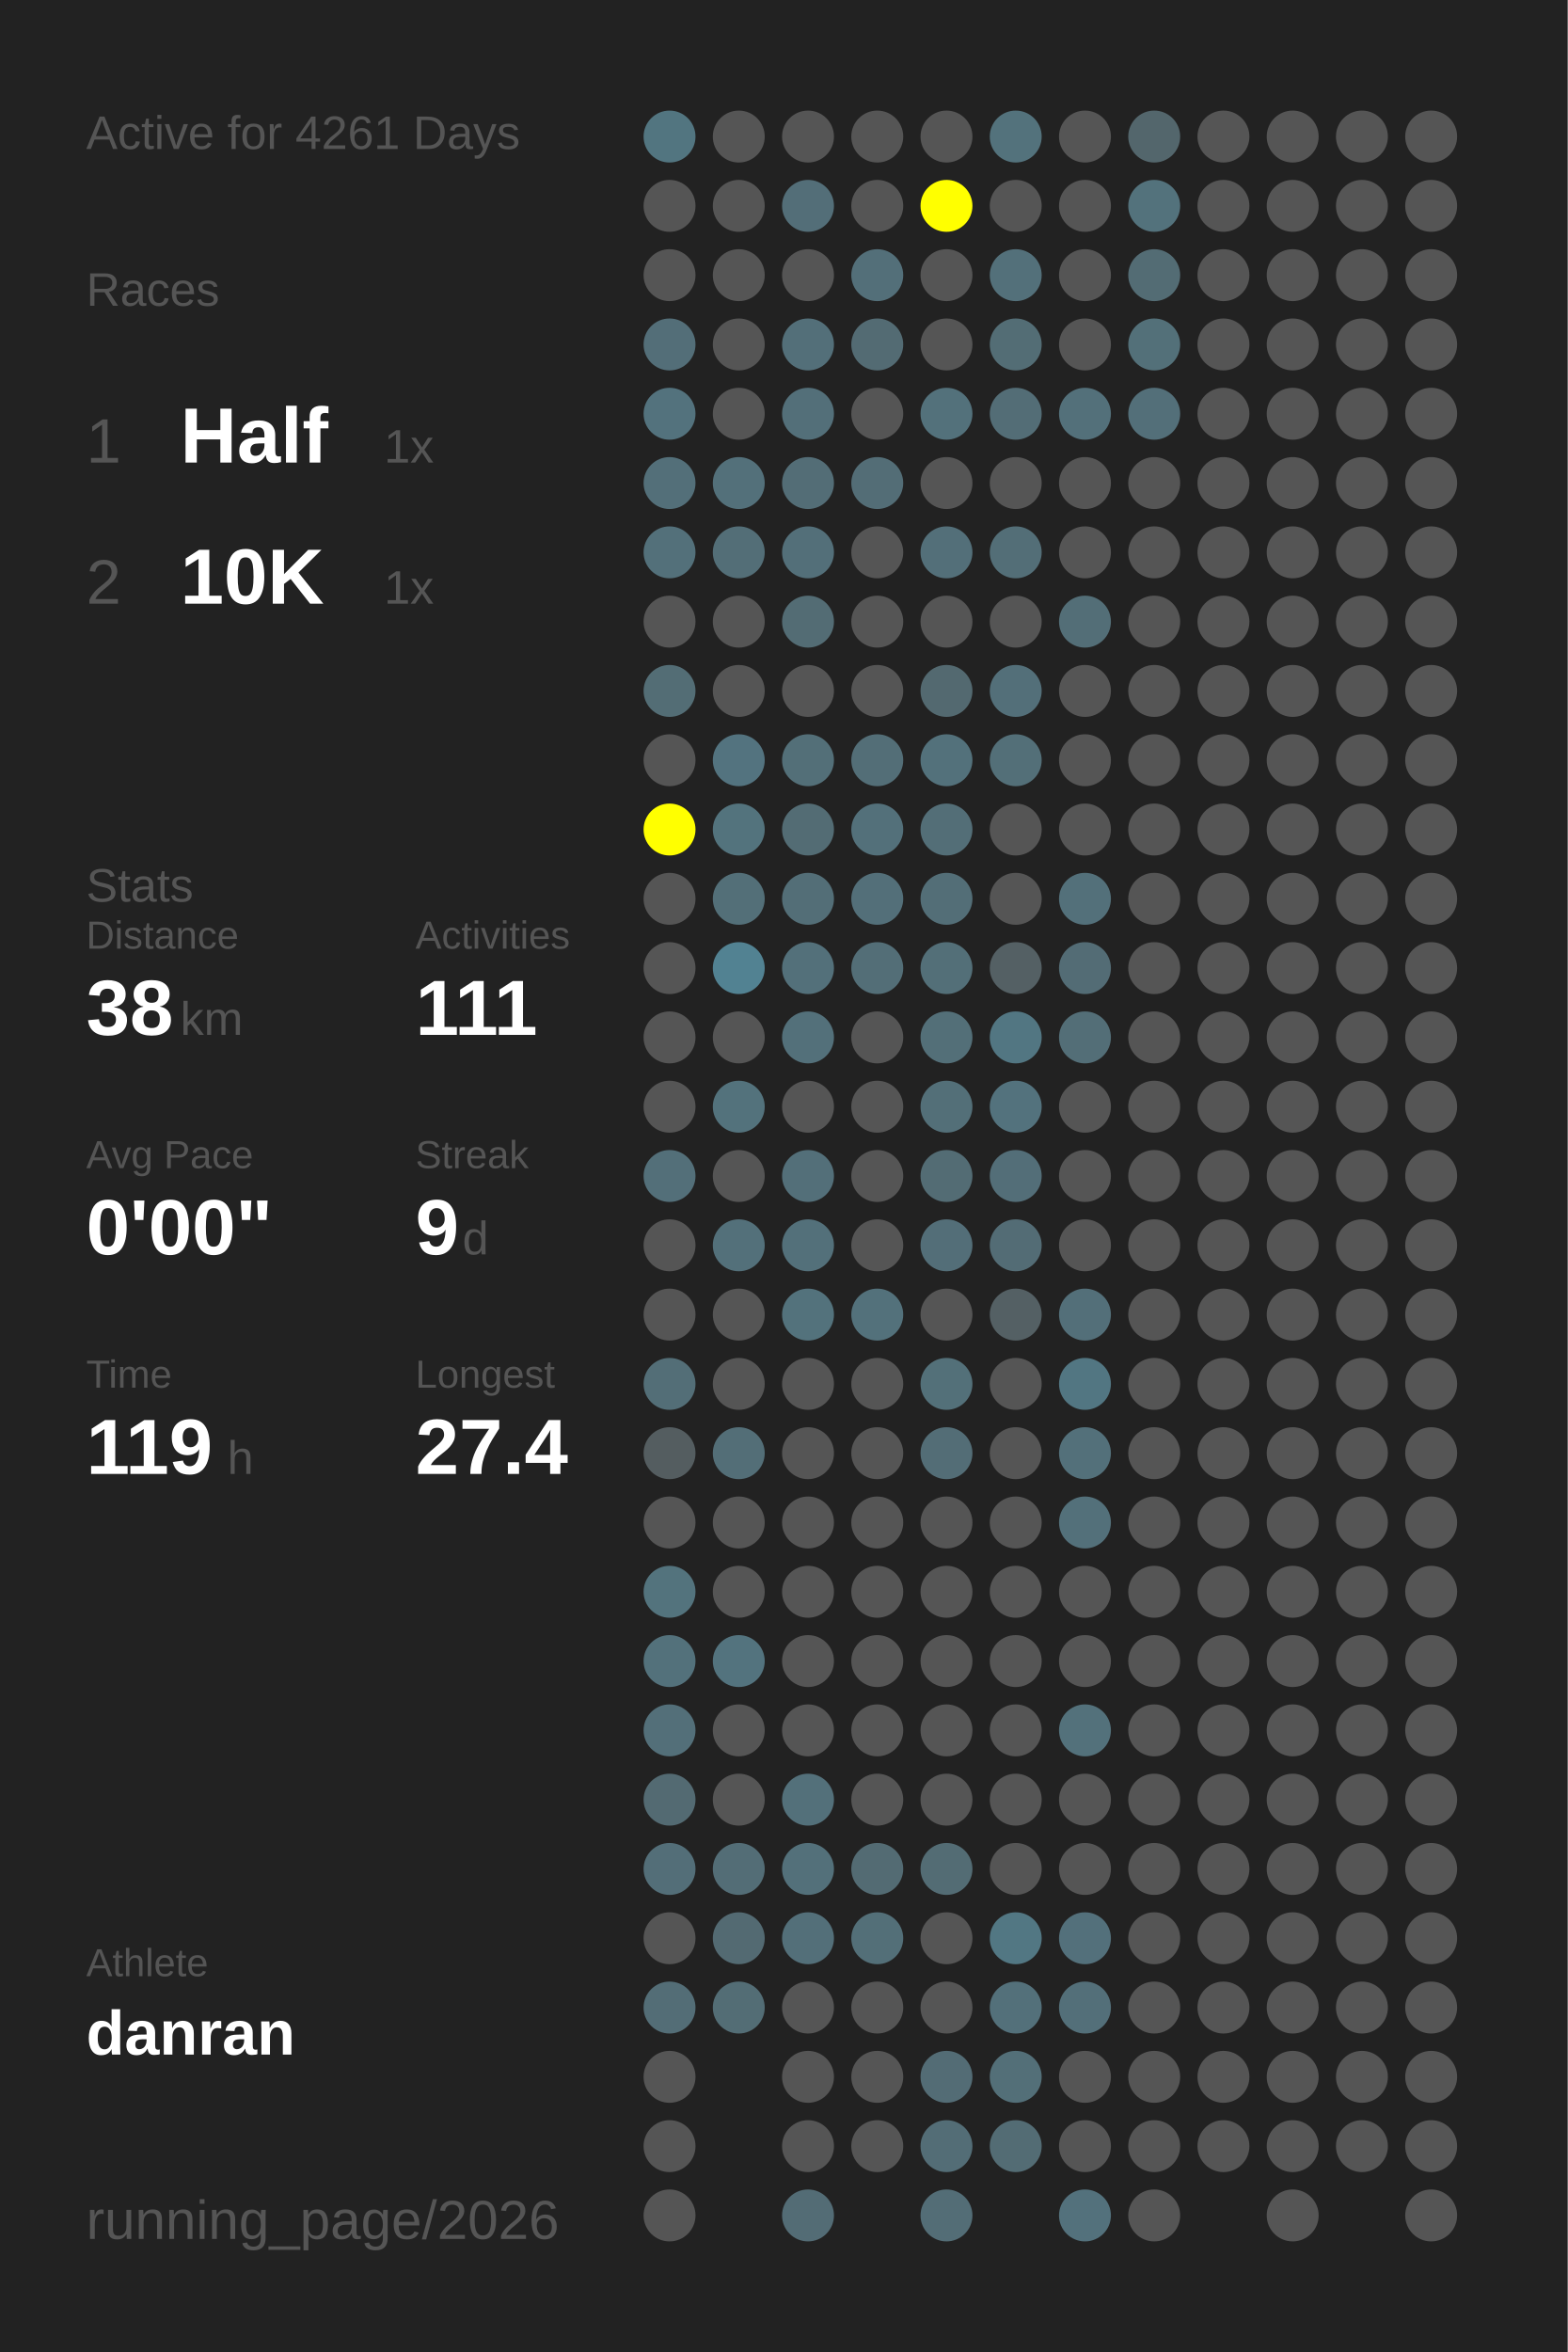
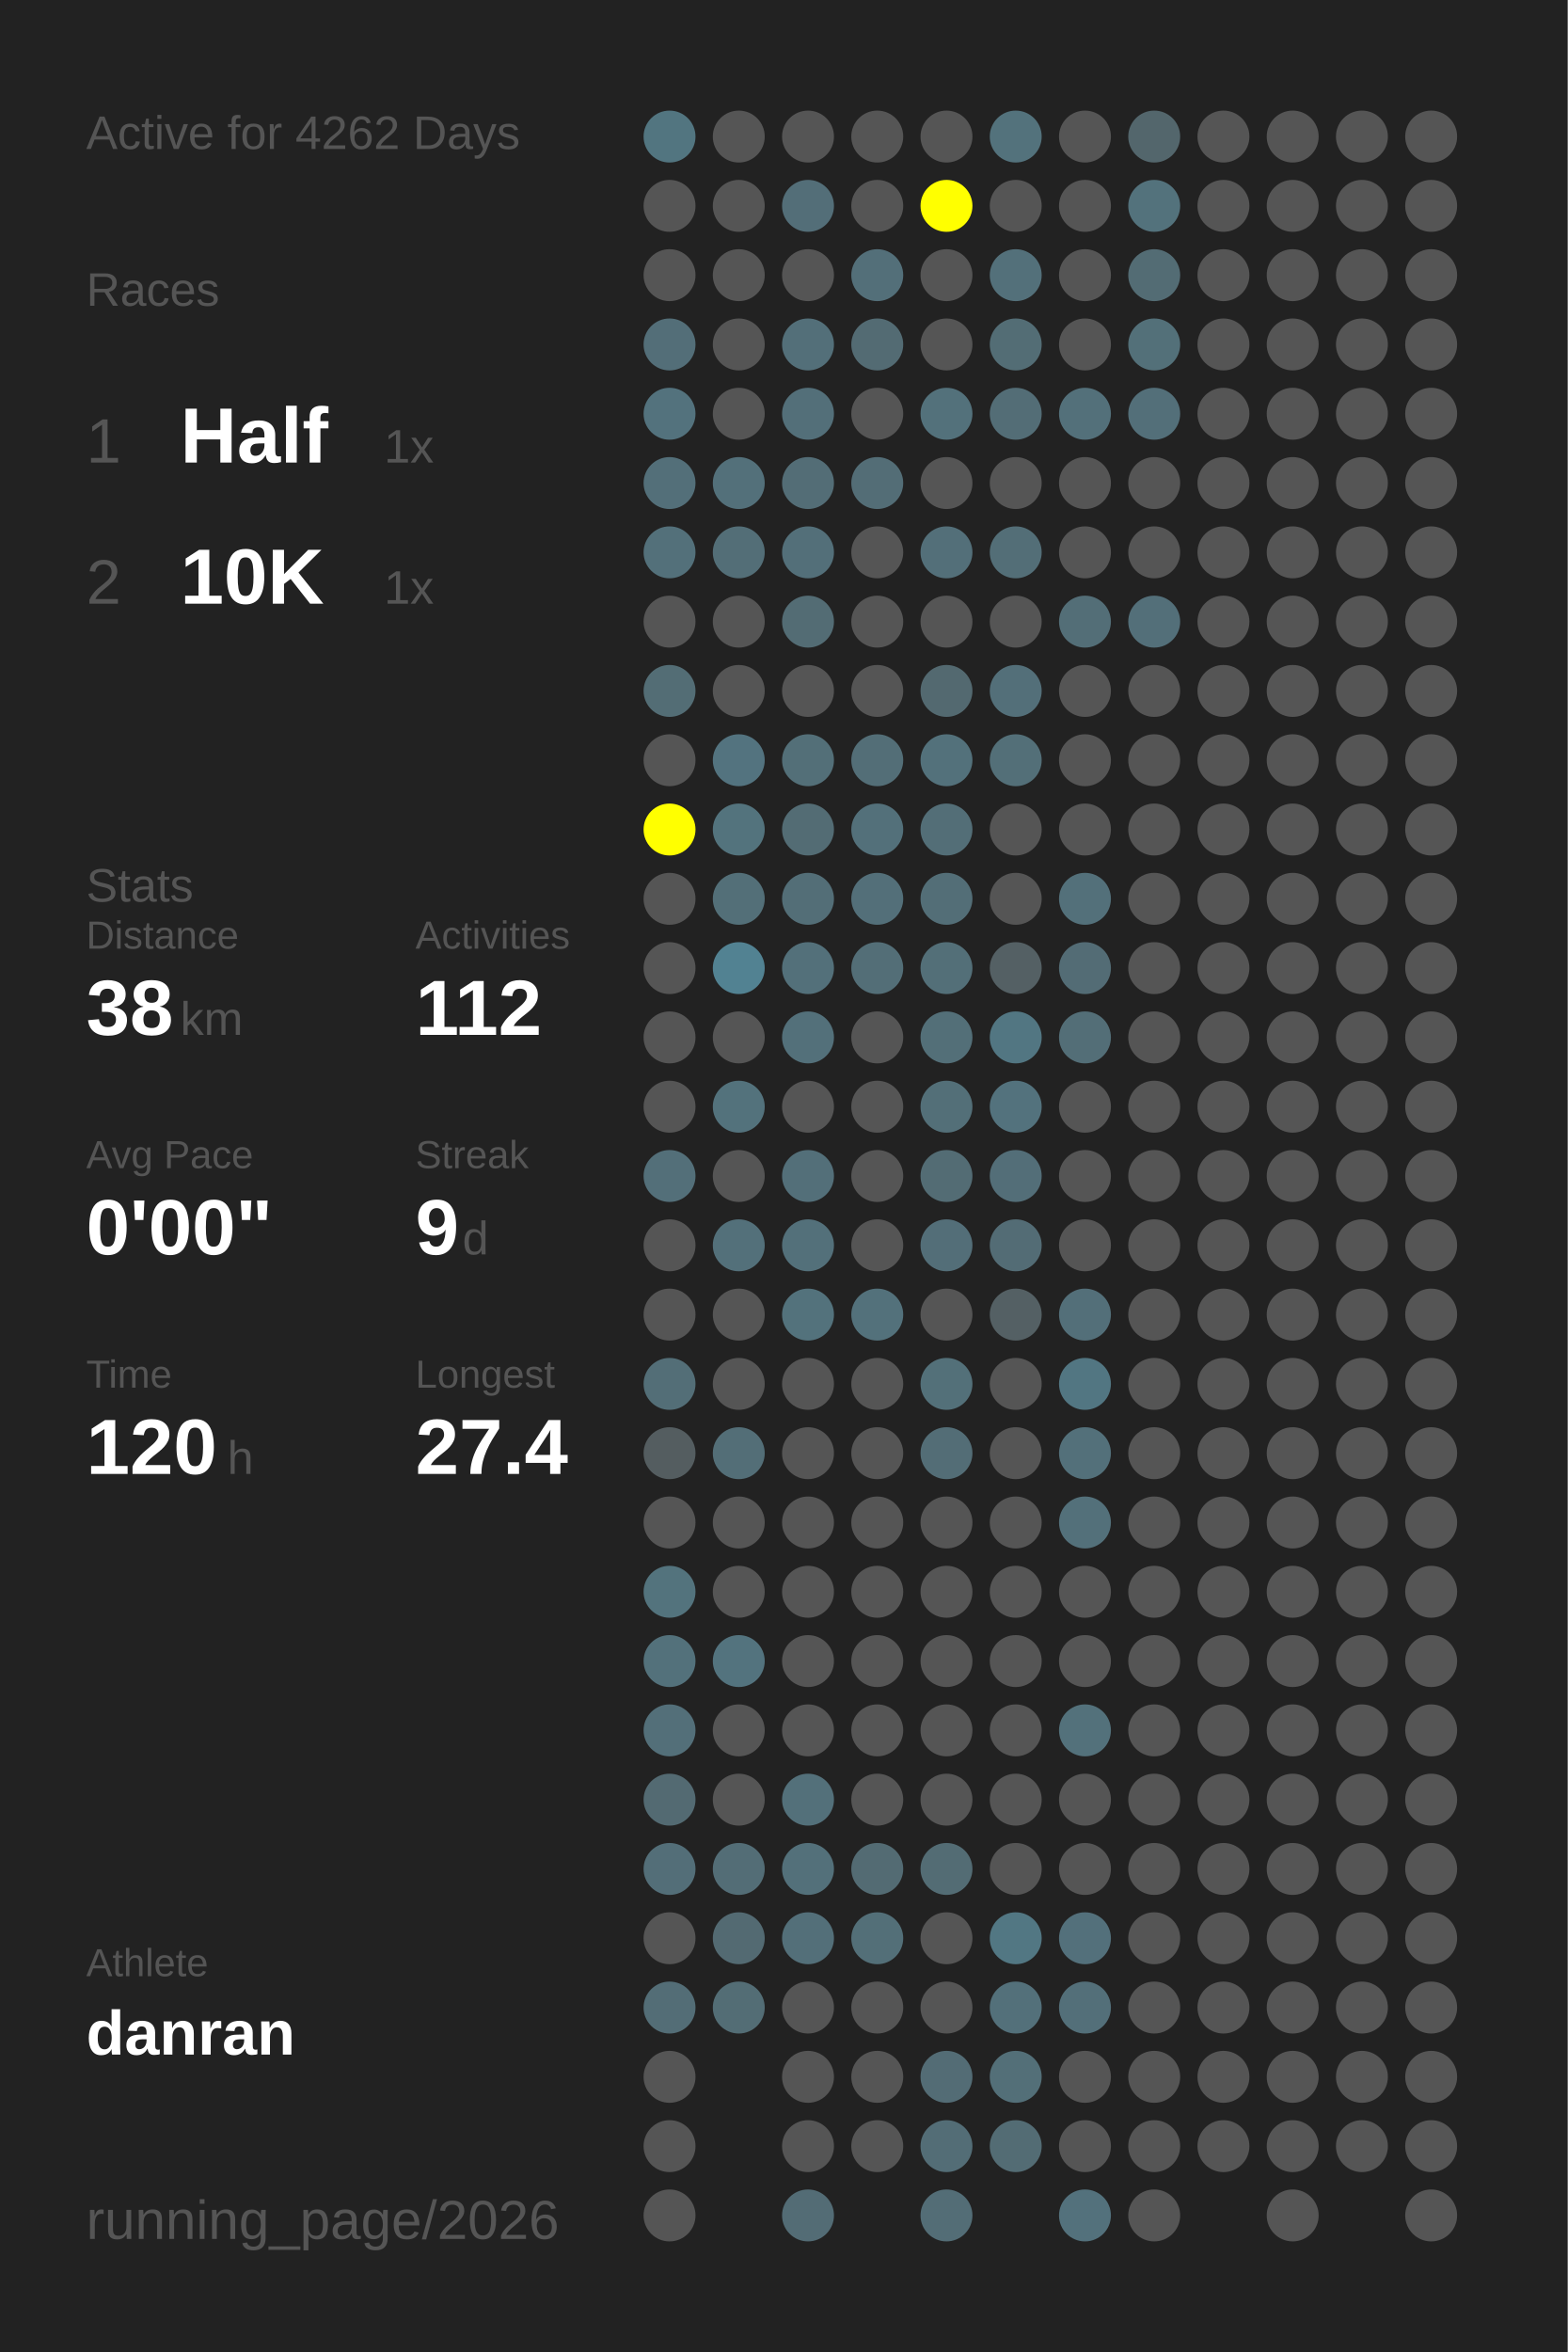
<svg xmlns="http://www.w3.org/2000/svg" baseProfile="full" height="300mm" version="1.1" viewBox="0,0,200,300" width="200mm">
  <defs />
  <rect fill="#222222" height="300" width="200" x="0" y="0" />
-   <text fill="#555555" style="font-size:6px; font-family:Arial;" x="11" y="19">Active for 4261 Days</text>
+   <text fill="#555555" style="font-size:6px; font-family:Arial;" x="11" y="19">Active for 4262 Days</text>
  <text fill="#555555" style="font-size:6px; font-family:Arial;" x="11" y="39">Races</text>
  <text fill="#555555" style="font-size:8px; font-family:Arial;" x="11" y="59">1</text>
  <text fill="#FFFFFF" style="font-size:10px; font-family:Arial; font-weight:bold;" x="23" y="59">Half</text>
  <text fill="#555555" style="font-size:6px; font-family:Arial;" x="49" y="59">1x</text>
  <text fill="#555555" style="font-size:8px; font-family:Arial;" x="11" y="77">2</text>
  <text fill="#FFFFFF" style="font-size:10px; font-family:Arial; font-weight:bold;" x="23" y="77">10K</text>
  <text fill="#555555" style="font-size:6px; font-family:Arial;" x="49" y="77">1x</text>
  <text fill="#555555" style="font-size:6px; font-family:Arial;" x="11" y="115">Stats</text>
  <text fill="#555555" style="font-size:5px; font-family:Arial;" x="11" y="121">Distance</text>
  <text fill="#FFFFFF" style="font-size:10px; font-family:Arial; font-weight:bold;" x="11" y="132">38</text>
  <text fill="#555555" style="font-size:6px; font-family:Arial;" x="23" y="132">km</text>
  <text fill="#555555" style="font-size:5px; font-family:Arial;" x="53" y="121">Activities</text>
-   <text fill="#FFFFFF" style="font-size:10px; font-family:Arial; font-weight:bold;" x="53" y="132">111</text>
+   <text fill="#FFFFFF" style="font-size:10px; font-family:Arial; font-weight:bold;" x="53" y="132">112</text>
  <text fill="#555555" style="font-size:5px; font-family:Arial;" x="11" y="149">Avg Pace</text>
  <text fill="#FFFFFF" style="font-size:10px; font-family:Arial; font-weight:bold;" x="11" y="160">0'00"</text>
  <text fill="#555555" style="font-size:5px; font-family:Arial;" x="53" y="149">Streak</text>
  <text fill="#FFFFFF" style="font-size:10px; font-family:Arial; font-weight:bold;" x="53" y="160">9</text>
  <text fill="#555555" style="font-size:6px; font-family:Arial;" x="59" y="160">d</text>
  <text fill="#555555" style="font-size:5px; font-family:Arial;" x="11" y="177">Time</text>
-   <text fill="#FFFFFF" style="font-size:10px; font-family:Arial; font-weight:bold;" x="11" y="188">119</text>
+   <text fill="#FFFFFF" style="font-size:10px; font-family:Arial; font-weight:bold;" x="11" y="188">120</text>
  <text fill="#555555" style="font-size:6px; font-family:Arial;" x="29" y="188">h</text>
  <text fill="#555555" style="font-size:5px; font-family:Arial;" x="53" y="177">Longest</text>
  <text fill="#FFFFFF" style="font-size:10px; font-family:Arial; font-weight:bold;" x="53" y="188">27.4</text>
  <text fill="#555555" style="font-size:5px; font-family:Arial;" x="11" y="252.065">Athlete</text>
  <text fill="#FFFFFF" style="font-size:8px; font-family:Arial; font-weight:bold;" x="11" y="262.065">danran</text>
  <text fill="#555555" style="font-size:7px; font-family:Arial;" x="11" y="285.581">running_page/2026</text>
  <circle cx="85.417" cy="17.419" fill="#527580" r="3.312" />
  <circle cx="85.417" cy="26.258" fill="#555555" r="3.312" />
  <circle cx="85.417" cy="35.097" fill="#555555" r="3.312" />
  <circle cx="85.417" cy="43.935" fill="#536e78" r="3.312" />
  <circle cx="85.417" cy="52.774" fill="#53727d" r="3.312" />
  <circle cx="85.417" cy="61.613" fill="#536f79" r="3.312" />
  <circle cx="85.417" cy="70.452" fill="#53707a" r="3.312" />
  <circle cx="85.417" cy="79.29" fill="#555555" r="3.312" />
  <circle cx="85.417" cy="88.129" fill="#536d75" r="3.312" />
  <circle cx="85.417" cy="96.968" fill="#555555" r="3.312" />
  <circle cx="85.417" cy="105.806" fill="#FFFF00" r="3.312" />
  <circle cx="85.417" cy="114.645" fill="#555555" r="3.312" />
  <circle cx="85.417" cy="123.484" fill="#555555" r="3.312" />
  <circle cx="85.417" cy="132.323" fill="#555555" r="3.312" />
  <circle cx="85.417" cy="141.161" fill="#555555" r="3.312" />
  <circle cx="85.417" cy="150" fill="#536f79" r="3.312" />
  <circle cx="85.417" cy="158.839" fill="#555555" r="3.312" />
  <circle cx="85.417" cy="167.677" fill="#555555" r="3.312" />
  <circle cx="85.417" cy="176.516" fill="#536e77" r="3.312" />
  <circle cx="85.417" cy="185.355" fill="#545d60" r="3.312" />
  <circle cx="85.417" cy="194.194" fill="#555555" r="3.312" />
  <circle cx="85.417" cy="203.032" fill="#53737d" r="3.312" />
  <circle cx="85.417" cy="211.871" fill="#53717b" r="3.312" />
  <circle cx="85.417" cy="220.71" fill="#536f79" r="3.312" />
  <circle cx="85.417" cy="229.548" fill="#536a72" r="3.312" />
  <circle cx="85.417" cy="238.387" fill="#536e78" r="3.312" />
  <circle cx="85.417" cy="247.226" fill="#555555" r="3.312" />
  <circle cx="85.417" cy="256.065" fill="#536d76" r="3.312" />
  <circle cx="85.417" cy="264.903" fill="#555555" r="3.312" />
  <circle cx="85.417" cy="273.742" fill="#555555" r="3.312" />
  <circle cx="85.417" cy="282.581" fill="#555555" r="3.312" />
  <circle cx="94.25" cy="17.419" fill="#555555" r="3.312" />
  <circle cx="94.25" cy="26.258" fill="#555555" r="3.312" />
  <circle cx="94.25" cy="35.097" fill="#555555" r="3.312" />
  <circle cx="94.25" cy="43.935" fill="#555555" r="3.312" />
  <circle cx="94.25" cy="52.774" fill="#555555" r="3.312" />
  <circle cx="94.25" cy="61.613" fill="#53707a" r="3.312" />
  <circle cx="94.25" cy="70.452" fill="#536e77" r="3.312" />
  <circle cx="94.25" cy="79.29" fill="#555555" r="3.312" />
  <circle cx="94.25" cy="88.129" fill="#555555" r="3.312" />
  <circle cx="94.25" cy="96.968" fill="#53737f" r="3.312" />
  <circle cx="94.25" cy="105.806" fill="#53737d" r="3.312" />
  <circle cx="94.25" cy="114.645" fill="#536f78" r="3.312" />
  <circle cx="94.25" cy="123.484" fill="#528292" r="3.312" />
  <circle cx="94.25" cy="132.323" fill="#555555" r="3.312" />
  <circle cx="94.25" cy="141.161" fill="#53727c" r="3.312" />
  <circle cx="94.25" cy="150" fill="#555555" r="3.312" />
  <circle cx="94.25" cy="158.839" fill="#53707a" r="3.312" />
  <circle cx="94.25" cy="167.677" fill="#555555" r="3.312" />
  <circle cx="94.25" cy="176.516" fill="#555555" r="3.312" />
  <circle cx="94.25" cy="185.355" fill="#536e77" r="3.312" />
  <circle cx="94.25" cy="194.194" fill="#555555" r="3.312" />
  <circle cx="94.25" cy="203.032" fill="#555555" r="3.312" />
  <circle cx="94.25" cy="211.871" fill="#53737e" r="3.312" />
  <circle cx="94.25" cy="220.71" fill="#555555" r="3.312" />
  <circle cx="94.25" cy="229.548" fill="#555555" r="3.312" />
  <circle cx="94.25" cy="238.387" fill="#536d76" r="3.312" />
  <circle cx="94.25" cy="247.226" fill="#536a72" r="3.312" />
  <circle cx="94.25" cy="256.065" fill="#536d75" r="3.312" />
  <circle cx="103.083" cy="17.419" fill="#555555" r="3.312" />
  <circle cx="103.083" cy="26.258" fill="#536e78" r="3.312" />
  <circle cx="103.083" cy="35.097" fill="#555555" r="3.312" />
  <circle cx="103.083" cy="43.935" fill="#536f79" r="3.312" />
  <circle cx="103.083" cy="52.774" fill="#536f79" r="3.312" />
  <circle cx="103.083" cy="61.613" fill="#536d76" r="3.312" />
  <circle cx="103.083" cy="70.452" fill="#536f79" r="3.312" />
  <circle cx="103.083" cy="79.29" fill="#536c74" r="3.312" />
  <circle cx="103.083" cy="88.129" fill="#555555" r="3.312" />
  <circle cx="103.083" cy="96.968" fill="#536f78" r="3.312" />
  <circle cx="103.083" cy="105.806" fill="#536c74" r="3.312" />
  <circle cx="103.083" cy="114.645" fill="#536e77" r="3.312" />
  <circle cx="103.083" cy="123.484" fill="#53707a" r="3.312" />
  <circle cx="103.083" cy="132.323" fill="#53707a" r="3.312" />
  <circle cx="103.083" cy="141.161" fill="#555555" r="3.312" />
  <circle cx="103.083" cy="150" fill="#536f79" r="3.312" />
  <circle cx="103.083" cy="158.839" fill="#53707a" r="3.312" />
  <circle cx="103.083" cy="167.677" fill="#53727c" r="3.312" />
  <circle cx="103.083" cy="176.516" fill="#555555" r="3.312" />
  <circle cx="103.083" cy="185.355" fill="#555555" r="3.312" />
  <circle cx="103.083" cy="194.194" fill="#555555" r="3.312" />
  <circle cx="103.083" cy="203.032" fill="#555555" r="3.312" />
  <circle cx="103.083" cy="211.871" fill="#555555" r="3.312" />
  <circle cx="103.083" cy="220.71" fill="#555555" r="3.312" />
  <circle cx="103.083" cy="229.548" fill="#53707a" r="3.312" />
  <circle cx="103.083" cy="238.387" fill="#53707a" r="3.312" />
  <circle cx="103.083" cy="247.226" fill="#536f79" r="3.312" />
  <circle cx="103.083" cy="256.065" fill="#555555" r="3.312" />
  <circle cx="103.083" cy="264.903" fill="#555555" r="3.312" />
  <circle cx="103.083" cy="273.742" fill="#555555" r="3.312" />
  <circle cx="103.083" cy="282.581" fill="#536c75" r="3.312" />
  <circle cx="111.917" cy="17.419" fill="#555555" r="3.312" />
  <circle cx="111.917" cy="26.258" fill="#555555" r="3.312" />
  <circle cx="111.917" cy="35.097" fill="#536f79" r="3.312" />
  <circle cx="111.917" cy="43.935" fill="#536b73" r="3.312" />
  <circle cx="111.917" cy="52.774" fill="#555555" r="3.312" />
  <circle cx="111.917" cy="61.613" fill="#536d76" r="3.312" />
  <circle cx="111.917" cy="70.452" fill="#555555" r="3.312" />
  <circle cx="111.917" cy="79.29" fill="#555555" r="3.312" />
  <circle cx="111.917" cy="88.129" fill="#555555" r="3.312" />
  <circle cx="111.917" cy="96.968" fill="#536e77" r="3.312" />
  <circle cx="111.917" cy="105.806" fill="#53707a" r="3.312" />
  <circle cx="111.917" cy="114.645" fill="#536f79" r="3.312" />
  <circle cx="111.917" cy="123.484" fill="#536e77" r="3.312" />
  <circle cx="111.917" cy="132.323" fill="#555555" r="3.312" />
  <circle cx="111.917" cy="141.161" fill="#555555" r="3.312" />
  <circle cx="111.917" cy="150" fill="#555555" r="3.312" />
  <circle cx="111.917" cy="158.839" fill="#555555" r="3.312" />
  <circle cx="111.917" cy="167.677" fill="#53717b" r="3.312" />
  <circle cx="111.917" cy="176.516" fill="#555555" r="3.312" />
  <circle cx="111.917" cy="185.355" fill="#555555" r="3.312" />
  <circle cx="111.917" cy="194.194" fill="#555555" r="3.312" />
  <circle cx="111.917" cy="203.032" fill="#555555" r="3.312" />
  <circle cx="111.917" cy="211.871" fill="#555555" r="3.312" />
  <circle cx="111.917" cy="220.71" fill="#555555" r="3.312" />
  <circle cx="111.917" cy="229.548" fill="#555555" r="3.312" />
  <circle cx="111.917" cy="238.387" fill="#536b73" r="3.312" />
  <circle cx="111.917" cy="247.226" fill="#536f78" r="3.312" />
  <circle cx="111.917" cy="256.065" fill="#555555" r="3.312" />
  <circle cx="111.917" cy="264.903" fill="#555555" r="3.312" />
  <circle cx="111.917" cy="273.742" fill="#555555" r="3.312" />
  <circle cx="120.75" cy="17.419" fill="#555555" r="3.312" />
  <circle cx="120.75" cy="26.258" fill="#FFFF00" r="3.312" />
  <circle cx="120.75" cy="35.097" fill="#555555" r="3.312" />
  <circle cx="120.75" cy="43.935" fill="#555555" r="3.312" />
  <circle cx="120.75" cy="52.774" fill="#53717b" r="3.312" />
  <circle cx="120.75" cy="61.613" fill="#555555" r="3.312" />
  <circle cx="120.75" cy="70.452" fill="#536f79" r="3.312" />
  <circle cx="120.75" cy="79.29" fill="#555555" r="3.312" />
  <circle cx="120.75" cy="88.129" fill="#536970" r="3.312" />
  <circle cx="120.75" cy="96.968" fill="#53717b" r="3.312" />
  <circle cx="120.75" cy="105.806" fill="#536e77" r="3.312" />
  <circle cx="120.75" cy="114.645" fill="#536e77" r="3.312" />
  <circle cx="120.75" cy="123.484" fill="#536f78" r="3.312" />
  <circle cx="120.75" cy="132.323" fill="#536f78" r="3.312" />
  <circle cx="120.75" cy="141.161" fill="#536f78" r="3.312" />
  <circle cx="120.75" cy="150" fill="#536c74" r="3.312" />
  <circle cx="120.75" cy="158.839" fill="#536e78" r="3.312" />
  <circle cx="120.75" cy="167.677" fill="#555555" r="3.312" />
  <circle cx="120.75" cy="176.516" fill="#537079" r="3.312" />
  <circle cx="120.75" cy="185.355" fill="#536d76" r="3.312" />
  <circle cx="120.75" cy="194.194" fill="#555555" r="3.312" />
  <circle cx="120.75" cy="203.032" fill="#555555" r="3.312" />
  <circle cx="120.75" cy="211.871" fill="#555555" r="3.312" />
  <circle cx="120.75" cy="220.71" fill="#555555" r="3.312" />
  <circle cx="120.75" cy="229.548" fill="#555555" r="3.312" />
  <circle cx="120.75" cy="238.387" fill="#536c74" r="3.312" />
  <circle cx="120.75" cy="247.226" fill="#555555" r="3.312" />
  <circle cx="120.75" cy="256.065" fill="#555555" r="3.312" />
  <circle cx="120.75" cy="264.903" fill="#536c75" r="3.312" />
  <circle cx="120.75" cy="273.742" fill="#536d76" r="3.312" />
  <circle cx="120.75" cy="282.581" fill="#536d76" r="3.312" />
  <circle cx="129.583" cy="17.419" fill="#53727c" r="3.312" />
  <circle cx="129.583" cy="26.258" fill="#555555" r="3.312" />
  <circle cx="129.583" cy="35.097" fill="#53707a" r="3.312" />
  <circle cx="129.583" cy="43.935" fill="#536d75" r="3.312" />
  <circle cx="129.583" cy="52.774" fill="#536d76" r="3.312" />
  <circle cx="129.583" cy="61.613" fill="#555555" r="3.312" />
  <circle cx="129.583" cy="70.452" fill="#536e77" r="3.312" />
  <circle cx="129.583" cy="79.29" fill="#555555" r="3.312" />
  <circle cx="129.583" cy="88.129" fill="#536f79" r="3.312" />
  <circle cx="129.583" cy="96.968" fill="#536f78" r="3.312" />
  <circle cx="129.583" cy="105.806" fill="#555555" r="3.312" />
  <circle cx="129.583" cy="114.645" fill="#555555" r="3.312" />
  <circle cx="129.583" cy="123.484" fill="#546064" r="3.312" />
  <circle cx="129.583" cy="132.323" fill="#527682" r="3.312" />
  <circle cx="129.583" cy="141.161" fill="#53727d" r="3.312" />
  <circle cx="129.583" cy="150" fill="#536e78" r="3.312" />
  <circle cx="129.583" cy="158.839" fill="#536c75" r="3.312" />
  <circle cx="129.583" cy="167.677" fill="#546064" r="3.312" />
  <circle cx="129.583" cy="176.516" fill="#555555" r="3.312" />
  <circle cx="129.583" cy="185.355" fill="#555555" r="3.312" />
  <circle cx="129.583" cy="194.194" fill="#555555" r="3.312" />
  <circle cx="129.583" cy="203.032" fill="#555555" r="3.312" />
  <circle cx="129.583" cy="211.871" fill="#555555" r="3.312" />
  <circle cx="129.583" cy="220.71" fill="#555555" r="3.312" />
  <circle cx="129.583" cy="229.548" fill="#555555" r="3.312" />
  <circle cx="129.583" cy="238.387" fill="#555555" r="3.312" />
  <circle cx="129.583" cy="247.226" fill="#527783" r="3.312" />
  <circle cx="129.583" cy="256.065" fill="#53707a" r="3.312" />
  <circle cx="129.583" cy="264.903" fill="#536f78" r="3.312" />
  <circle cx="129.583" cy="273.742" fill="#536c74" r="3.312" />
  <circle cx="138.417" cy="17.419" fill="#555555" r="3.312" />
  <circle cx="138.417" cy="26.258" fill="#555555" r="3.312" />
  <circle cx="138.417" cy="35.097" fill="#555555" r="3.312" />
  <circle cx="138.417" cy="43.935" fill="#555555" r="3.312" />
  <circle cx="138.417" cy="52.774" fill="#53707a" r="3.312" />
  <circle cx="138.417" cy="61.613" fill="#555555" r="3.312" />
  <circle cx="138.417" cy="70.452" fill="#555555" r="3.312" />
  <circle cx="138.417" cy="79.29" fill="#536e77" r="3.312" />
  <circle cx="138.417" cy="88.129" fill="#555555" r="3.312" />
  <circle cx="138.417" cy="96.968" fill="#555555" r="3.312" />
  <circle cx="138.417" cy="105.806" fill="#555555" r="3.312" />
  <circle cx="138.417" cy="114.645" fill="#53707a" r="3.312" />
  <circle cx="138.417" cy="123.484" fill="#536c75" r="3.312" />
  <circle cx="138.417" cy="132.323" fill="#536e77" r="3.312" />
  <circle cx="138.417" cy="141.161" fill="#555555" r="3.312" />
  <circle cx="138.417" cy="150" fill="#555555" r="3.312" />
  <circle cx="138.417" cy="158.839" fill="#555555" r="3.312" />
  <circle cx="138.417" cy="167.677" fill="#536f79" r="3.312" />
  <circle cx="138.417" cy="176.516" fill="#527682" r="3.312" />
  <circle cx="138.417" cy="185.355" fill="#53707a" r="3.312" />
  <circle cx="138.417" cy="194.194" fill="#53707a" r="3.312" />
  <circle cx="138.417" cy="203.032" fill="#555555" r="3.312" />
  <circle cx="138.417" cy="211.871" fill="#555555" r="3.312" />
  <circle cx="138.417" cy="220.71" fill="#53717b" r="3.312" />
  <circle cx="138.417" cy="229.548" fill="#555555" r="3.312" />
  <circle cx="138.417" cy="238.387" fill="#555555" r="3.312" />
  <circle cx="138.417" cy="247.226" fill="#53707b" r="3.312" />
  <circle cx="138.417" cy="256.065" fill="#536f79" r="3.312" />
  <circle cx="138.417" cy="264.903" fill="#555555" r="3.312" />
  <circle cx="138.417" cy="273.742" fill="#555555" r="3.312" />
  <circle cx="138.417" cy="282.581" fill="#53717c" r="3.312" />
  <circle cx="147.25" cy="17.419" fill="#53666c" r="3.312" />
  <circle cx="147.25" cy="26.258" fill="#53727c" r="3.312" />
  <circle cx="147.25" cy="35.097" fill="#536c74" r="3.312" />
  <circle cx="147.25" cy="43.935" fill="#537079" r="3.312" />
  <circle cx="147.25" cy="52.774" fill="#536f79" r="3.312" />
  <circle cx="147.25" cy="61.613" fill="#555555" r="3.312" />
  <circle cx="147.25" cy="70.452" fill="#555555" r="3.312" />
-   <circle cx="147.25" cy="79.29" fill="#555555" r="3.312" />
+   <circle cx="147.25" cy="79.29" fill="#536f79" r="3.312" />
  <circle cx="147.25" cy="88.129" fill="#555555" r="3.312" />
  <circle cx="147.25" cy="96.968" fill="#555555" r="3.312" />
  <circle cx="147.25" cy="105.806" fill="#555555" r="3.312" />
  <circle cx="147.25" cy="114.645" fill="#555555" r="3.312" />
  <circle cx="147.25" cy="123.484" fill="#555555" r="3.312" />
  <circle cx="147.25" cy="132.323" fill="#555555" r="3.312" />
  <circle cx="147.25" cy="141.161" fill="#555555" r="3.312" />
  <circle cx="147.25" cy="150" fill="#555555" r="3.312" />
  <circle cx="147.25" cy="158.839" fill="#555555" r="3.312" />
  <circle cx="147.25" cy="167.677" fill="#555555" r="3.312" />
  <circle cx="147.25" cy="176.516" fill="#555555" r="3.312" />
  <circle cx="147.25" cy="185.355" fill="#555555" r="3.312" />
  <circle cx="147.25" cy="194.194" fill="#555555" r="3.312" />
  <circle cx="147.25" cy="203.032" fill="#555555" r="3.312" />
  <circle cx="147.25" cy="211.871" fill="#555555" r="3.312" />
  <circle cx="147.25" cy="220.71" fill="#555555" r="3.312" />
  <circle cx="147.25" cy="229.548" fill="#555555" r="3.312" />
  <circle cx="147.25" cy="238.387" fill="#555555" r="3.312" />
  <circle cx="147.25" cy="247.226" fill="#555555" r="3.312" />
  <circle cx="147.25" cy="256.065" fill="#555555" r="3.312" />
  <circle cx="147.25" cy="264.903" fill="#555555" r="3.312" />
  <circle cx="147.25" cy="273.742" fill="#555555" r="3.312" />
  <circle cx="147.25" cy="282.581" fill="#555555" r="3.312" />
  <circle cx="156.083" cy="17.419" fill="#555555" r="3.312" />
  <circle cx="156.083" cy="26.258" fill="#555555" r="3.312" />
  <circle cx="156.083" cy="35.097" fill="#555555" r="3.312" />
  <circle cx="156.083" cy="43.935" fill="#555555" r="3.312" />
  <circle cx="156.083" cy="52.774" fill="#555555" r="3.312" />
  <circle cx="156.083" cy="61.613" fill="#555555" r="3.312" />
  <circle cx="156.083" cy="70.452" fill="#555555" r="3.312" />
  <circle cx="156.083" cy="79.29" fill="#555555" r="3.312" />
  <circle cx="156.083" cy="88.129" fill="#555555" r="3.312" />
  <circle cx="156.083" cy="96.968" fill="#555555" r="3.312" />
  <circle cx="156.083" cy="105.806" fill="#555555" r="3.312" />
  <circle cx="156.083" cy="114.645" fill="#555555" r="3.312" />
  <circle cx="156.083" cy="123.484" fill="#555555" r="3.312" />
  <circle cx="156.083" cy="132.323" fill="#555555" r="3.312" />
  <circle cx="156.083" cy="141.161" fill="#555555" r="3.312" />
  <circle cx="156.083" cy="150" fill="#555555" r="3.312" />
  <circle cx="156.083" cy="158.839" fill="#555555" r="3.312" />
  <circle cx="156.083" cy="167.677" fill="#555555" r="3.312" />
  <circle cx="156.083" cy="176.516" fill="#555555" r="3.312" />
  <circle cx="156.083" cy="185.355" fill="#555555" r="3.312" />
  <circle cx="156.083" cy="194.194" fill="#555555" r="3.312" />
  <circle cx="156.083" cy="203.032" fill="#555555" r="3.312" />
  <circle cx="156.083" cy="211.871" fill="#555555" r="3.312" />
  <circle cx="156.083" cy="220.71" fill="#555555" r="3.312" />
  <circle cx="156.083" cy="229.548" fill="#555555" r="3.312" />
  <circle cx="156.083" cy="238.387" fill="#555555" r="3.312" />
  <circle cx="156.083" cy="247.226" fill="#555555" r="3.312" />
  <circle cx="156.083" cy="256.065" fill="#555555" r="3.312" />
  <circle cx="156.083" cy="264.903" fill="#555555" r="3.312" />
  <circle cx="156.083" cy="273.742" fill="#555555" r="3.312" />
  <circle cx="164.917" cy="17.419" fill="#555555" r="3.312" />
  <circle cx="164.917" cy="26.258" fill="#555555" r="3.312" />
  <circle cx="164.917" cy="35.097" fill="#555555" r="3.312" />
  <circle cx="164.917" cy="43.935" fill="#555555" r="3.312" />
  <circle cx="164.917" cy="52.774" fill="#555555" r="3.312" />
  <circle cx="164.917" cy="61.613" fill="#555555" r="3.312" />
  <circle cx="164.917" cy="70.452" fill="#555555" r="3.312" />
  <circle cx="164.917" cy="79.29" fill="#555555" r="3.312" />
  <circle cx="164.917" cy="88.129" fill="#555555" r="3.312" />
  <circle cx="164.917" cy="96.968" fill="#555555" r="3.312" />
  <circle cx="164.917" cy="105.806" fill="#555555" r="3.312" />
  <circle cx="164.917" cy="114.645" fill="#555555" r="3.312" />
  <circle cx="164.917" cy="123.484" fill="#555555" r="3.312" />
  <circle cx="164.917" cy="132.323" fill="#555555" r="3.312" />
  <circle cx="164.917" cy="141.161" fill="#555555" r="3.312" />
  <circle cx="164.917" cy="150" fill="#555555" r="3.312" />
  <circle cx="164.917" cy="158.839" fill="#555555" r="3.312" />
  <circle cx="164.917" cy="167.677" fill="#555555" r="3.312" />
  <circle cx="164.917" cy="176.516" fill="#555555" r="3.312" />
  <circle cx="164.917" cy="185.355" fill="#555555" r="3.312" />
  <circle cx="164.917" cy="194.194" fill="#555555" r="3.312" />
  <circle cx="164.917" cy="203.032" fill="#555555" r="3.312" />
  <circle cx="164.917" cy="211.871" fill="#555555" r="3.312" />
  <circle cx="164.917" cy="220.71" fill="#555555" r="3.312" />
  <circle cx="164.917" cy="229.548" fill="#555555" r="3.312" />
  <circle cx="164.917" cy="238.387" fill="#555555" r="3.312" />
  <circle cx="164.917" cy="247.226" fill="#555555" r="3.312" />
  <circle cx="164.917" cy="256.065" fill="#555555" r="3.312" />
  <circle cx="164.917" cy="264.903" fill="#555555" r="3.312" />
  <circle cx="164.917" cy="273.742" fill="#555555" r="3.312" />
  <circle cx="164.917" cy="282.581" fill="#555555" r="3.312" />
  <circle cx="173.75" cy="17.419" fill="#555555" r="3.312" />
  <circle cx="173.75" cy="26.258" fill="#555555" r="3.312" />
  <circle cx="173.75" cy="35.097" fill="#555555" r="3.312" />
  <circle cx="173.75" cy="43.935" fill="#555555" r="3.312" />
  <circle cx="173.75" cy="52.774" fill="#555555" r="3.312" />
  <circle cx="173.75" cy="61.613" fill="#555555" r="3.312" />
  <circle cx="173.75" cy="70.452" fill="#555555" r="3.312" />
  <circle cx="173.75" cy="79.29" fill="#555555" r="3.312" />
  <circle cx="173.75" cy="88.129" fill="#555555" r="3.312" />
  <circle cx="173.75" cy="96.968" fill="#555555" r="3.312" />
  <circle cx="173.75" cy="105.806" fill="#555555" r="3.312" />
  <circle cx="173.75" cy="114.645" fill="#555555" r="3.312" />
  <circle cx="173.75" cy="123.484" fill="#555555" r="3.312" />
  <circle cx="173.75" cy="132.323" fill="#555555" r="3.312" />
  <circle cx="173.75" cy="141.161" fill="#555555" r="3.312" />
  <circle cx="173.75" cy="150" fill="#555555" r="3.312" />
  <circle cx="173.75" cy="158.839" fill="#555555" r="3.312" />
  <circle cx="173.75" cy="167.677" fill="#555555" r="3.312" />
  <circle cx="173.75" cy="176.516" fill="#555555" r="3.312" />
  <circle cx="173.75" cy="185.355" fill="#555555" r="3.312" />
  <circle cx="173.75" cy="194.194" fill="#555555" r="3.312" />
  <circle cx="173.75" cy="203.032" fill="#555555" r="3.312" />
  <circle cx="173.75" cy="211.871" fill="#555555" r="3.312" />
  <circle cx="173.75" cy="220.71" fill="#555555" r="3.312" />
  <circle cx="173.75" cy="229.548" fill="#555555" r="3.312" />
  <circle cx="173.75" cy="238.387" fill="#555555" r="3.312" />
  <circle cx="173.75" cy="247.226" fill="#555555" r="3.312" />
  <circle cx="173.75" cy="256.065" fill="#555555" r="3.312" />
  <circle cx="173.75" cy="264.903" fill="#555555" r="3.312" />
  <circle cx="173.75" cy="273.742" fill="#555555" r="3.312" />
  <circle cx="182.583" cy="17.419" fill="#555555" r="3.312" />
  <circle cx="182.583" cy="26.258" fill="#555555" r="3.312" />
  <circle cx="182.583" cy="35.097" fill="#555555" r="3.312" />
  <circle cx="182.583" cy="43.935" fill="#555555" r="3.312" />
  <circle cx="182.583" cy="52.774" fill="#555555" r="3.312" />
  <circle cx="182.583" cy="61.613" fill="#555555" r="3.312" />
  <circle cx="182.583" cy="70.452" fill="#555555" r="3.312" />
  <circle cx="182.583" cy="79.29" fill="#555555" r="3.312" />
  <circle cx="182.583" cy="88.129" fill="#555555" r="3.312" />
  <circle cx="182.583" cy="96.968" fill="#555555" r="3.312" />
  <circle cx="182.583" cy="105.806" fill="#555555" r="3.312" />
  <circle cx="182.583" cy="114.645" fill="#555555" r="3.312" />
  <circle cx="182.583" cy="123.484" fill="#555555" r="3.312" />
  <circle cx="182.583" cy="132.323" fill="#555555" r="3.312" />
  <circle cx="182.583" cy="141.161" fill="#555555" r="3.312" />
  <circle cx="182.583" cy="150" fill="#555555" r="3.312" />
  <circle cx="182.583" cy="158.839" fill="#555555" r="3.312" />
  <circle cx="182.583" cy="167.677" fill="#555555" r="3.312" />
  <circle cx="182.583" cy="176.516" fill="#555555" r="3.312" />
  <circle cx="182.583" cy="185.355" fill="#555555" r="3.312" />
  <circle cx="182.583" cy="194.194" fill="#555555" r="3.312" />
  <circle cx="182.583" cy="203.032" fill="#555555" r="3.312" />
  <circle cx="182.583" cy="211.871" fill="#555555" r="3.312" />
  <circle cx="182.583" cy="220.71" fill="#555555" r="3.312" />
  <circle cx="182.583" cy="229.548" fill="#555555" r="3.312" />
  <circle cx="182.583" cy="238.387" fill="#555555" r="3.312" />
  <circle cx="182.583" cy="247.226" fill="#555555" r="3.312" />
  <circle cx="182.583" cy="256.065" fill="#555555" r="3.312" />
  <circle cx="182.583" cy="264.903" fill="#555555" r="3.312" />
  <circle cx="182.583" cy="273.742" fill="#555555" r="3.312" />
  <circle cx="182.583" cy="282.581" fill="#555555" r="3.312" />
</svg>
